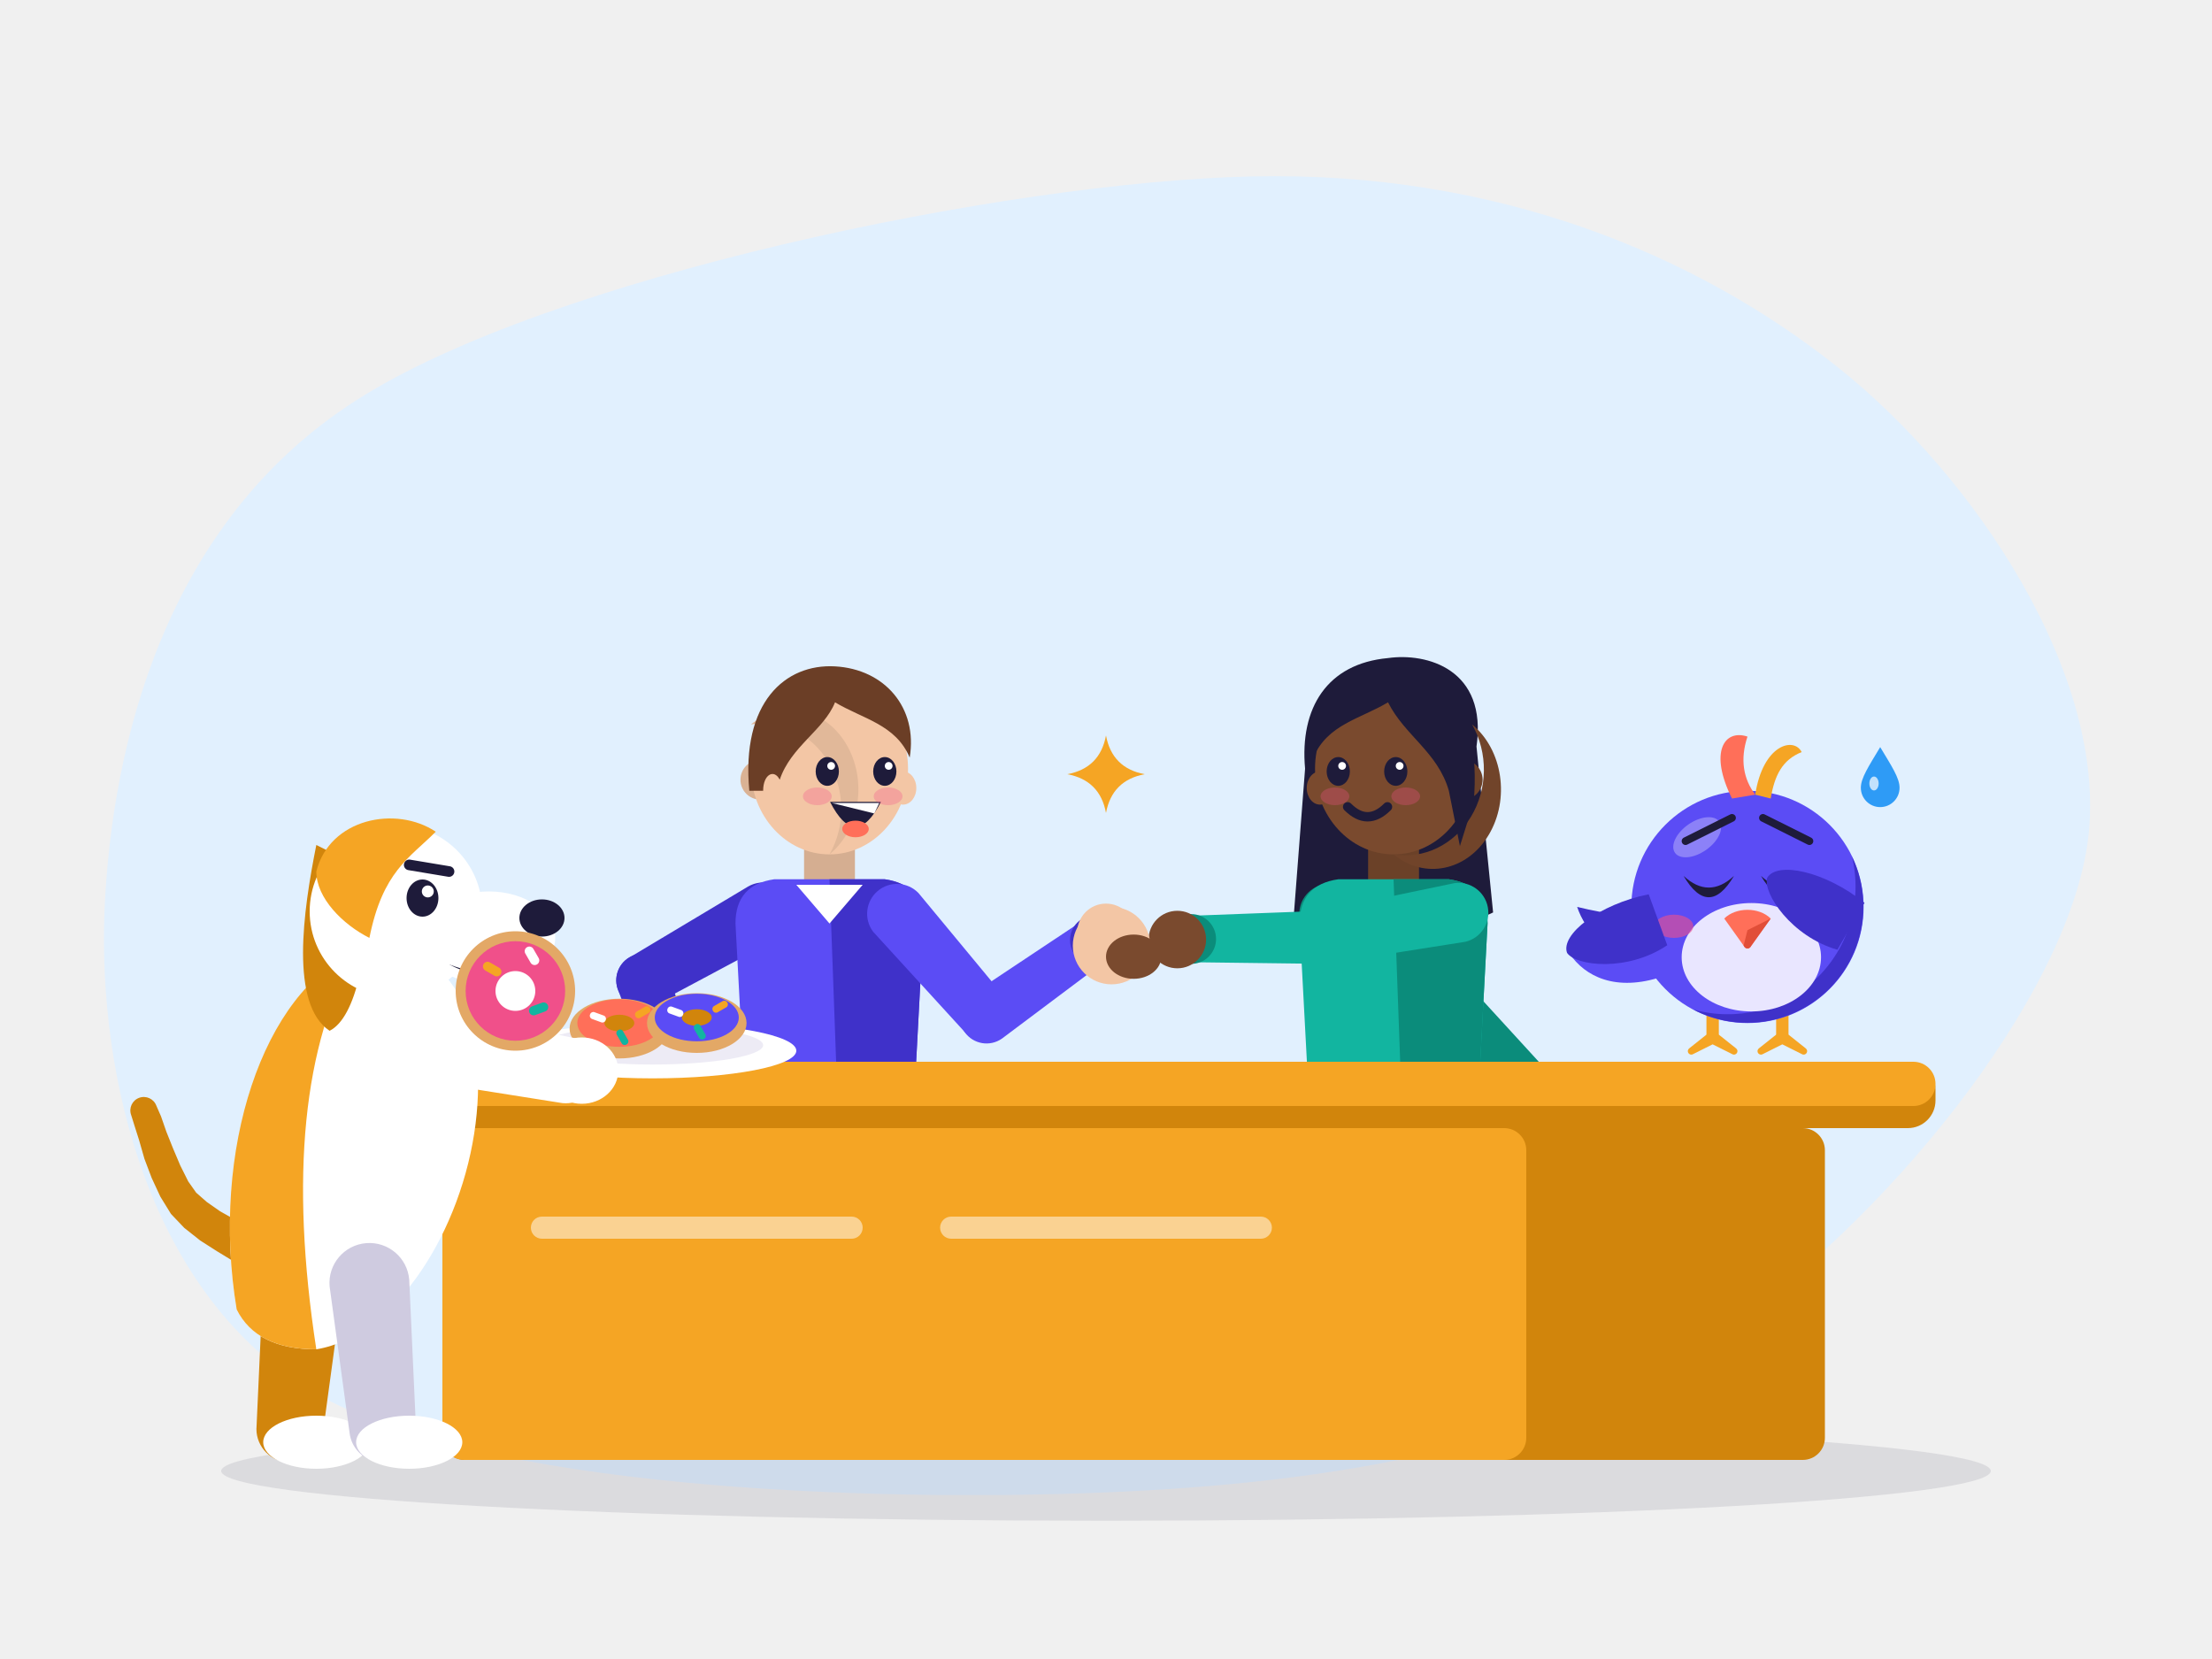
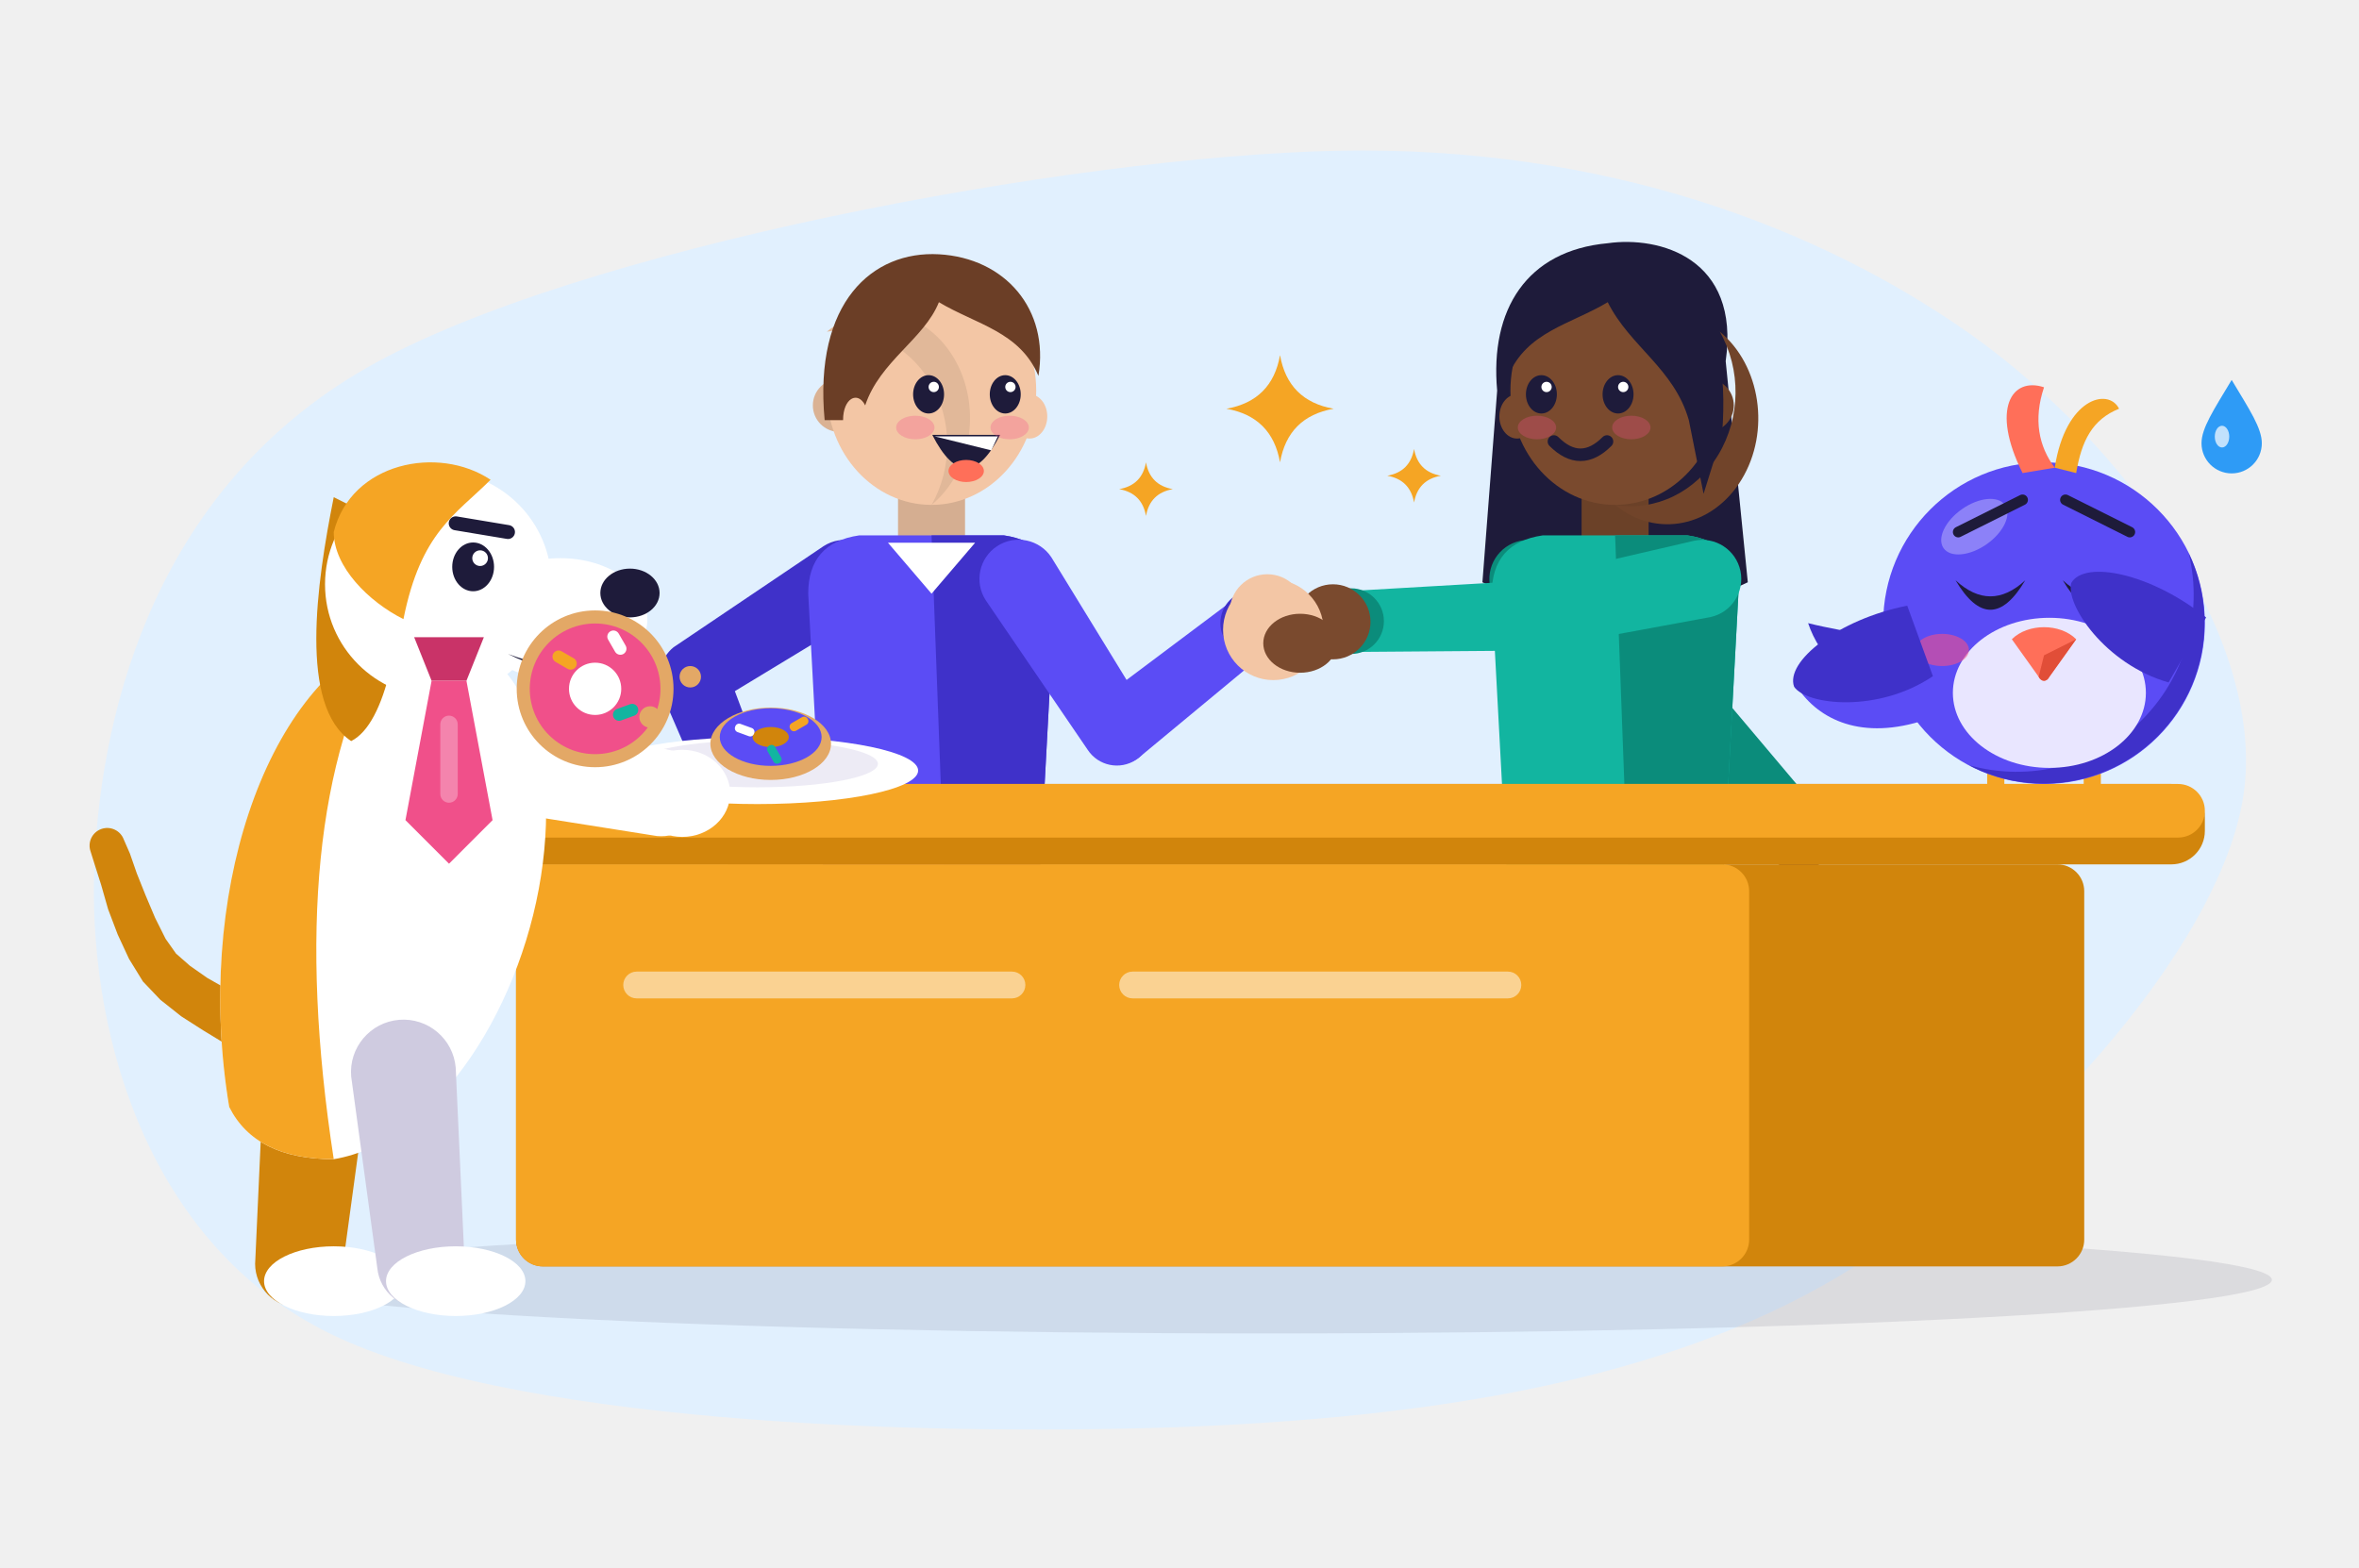
- <svg xmlns="http://www.w3.org/2000/svg" viewBox="0 0 400 300">
-   <path d="M377.6 151.7C373.9 181 339.9 222 310.2 241.7C280.5 261.4 241.7 268.2 199.4 269.9C157.2 271.6 86.9 269.3 56.8 251.8C26.8 234.2 17.7 194.5 18.9 164.6C20.2 134.7 29.8 94.5 64.4 72.4C98.9 50.2 181.7 32.9 226.4 31.9C271 30.9 307 46.3 332.2 66.3C357.4 86.3 381.2 122.5 377.6 151.7Z" fill="#E1F0FE" />
-   <ellipse cx="200" cy="266" rx="160" ry="9" fill="#1E1B3A" opacity="0.1" />
-   <g transform="translate(150 139)" />
-   <path d="M135.3 160.3L113.9 173.1A4.8 4.8 0 0 0 118.6 181.5L140.7 169.7A5.4 5.4 0 0 0 135.3 160.3Z" fill="#3F31C9" />
-   <path d="M111.7 178.8L120 201.4A4.2 4.2 0 0 0 128 198.6L120.8 175.7A4.8 4.8 0 0 0 111.7 178.8Z" fill="#3F31C9" />
-   <circle cx="124" cy="200" r="4.5" fill="#3F31C9" />
-   <circle cx="124.8" cy="202.4" r="5.2" fill="#D5AE91" />
-   <path d="M143 221.5L157 221.5A7.5 7.5 0 0 0 157 206.5L143 206.5A7.5 7.5 0 0 0 143 221.5Z" fill="#1E1B3A" />
-   <path d="M154.6 164L154.6 150A4.6 4.6 0 0 0 145.4 150L145.4 164A4.6 4.6 0 0 0 154.6 164Z" fill="#D5AE91" />
-   <path d="M135.5 214L133 167Q133 160 140 159L160 159Q167 160 167 167L164.5 214Q150 217 135.5 214Z" fill="#5B4CF5" />
-   <path d="M152 214L150 159L160 159Q167 160 167 167L164.5 214Q154 217 152 214Z" fill="#3F31C9" />
-   <path d="M144 160L156 160L150 167Z" fill="#FFFFFF" />
-   <g transform="translate(150 139)">
+ <svg xmlns="http://www.w3.org/2000/svg" viewBox="11 75 352 234">
+   <path d="M345.8 193.4C342.5 216.8 312.1 249.6 285.5 265.4C259 281.2 224.3 286.6 186.5 288C148.7 289.3 85.9 287.5 59 273.4C32.1 259.4 24 227.6 25.1 203.7C26.2 179.8 34.8 147.6 65.7 129.9C96.6 112.2 170.7 98.3 210.6 97.5C250.5 96.7 282.6 109 305.2 125C327.7 141 349.1 170 345.8 193.4Z" fill="#E1F0FE" />
+   <ellipse cx="200" cy="266" rx="150" ry="8" fill="#1E1B3A" opacity="0.1" />
+   <g transform="translate(150 133.3) scale(1.1)" />
+   <path d="M133.9 156.5L111.5 171.6A5.2 5.2 0 0 0 117.1 180.3L140.2 166.3A5.8 5.8 0 0 0 133.9 156.5Z" fill="#3F31C9" />
+   <path d="M109.5 177.9L119.8 201.7A4.5 4.5 0 0 0 128.2 198.3L119.1 174A5.2 5.2 0 0 0 109.5 177.9Z" fill="#3F31C9" />
+   <circle cx="124" cy="200" r="4.9" fill="#3F31C9" />
+   <circle cx="125" cy="202.5" r="5.6" fill="#D5AE91" />
+   <path d="M142.4 222.1L157.6 222.1A8.1 8.1 0 0 0 157.6 205.9L142.4 205.9A8.1 8.1 0 0 0 142.4 222.1Z" fill="#1E1B3A" />
+   <path d="M155 160.3L155 145.2A5 5 0 0 0 145 145.2L145 160.3A5 5 0 0 0 155 160.3Z" fill="#D5AE91" />
+   <path d="M134.3 214L131.6 163.6Q131.6 156 139.2 154.9L160.8 154.9Q168.4 156 168.4 163.6L165.7 214Q150 217.2 134.3 214Z" fill="#5B4CF5" />
+   <path d="M152.2 214L150 154.9L160.8 154.9Q168.4 156 168.4 163.6L165.7 214Q154.3 217.2 152.2 214Z" fill="#3F31C9" />
+   <path d="M143.5 156L156.5 156L150 163.6Z" fill="#FFFFFF" />
+   <g transform="translate(150 133.3) scale(1.1)">
    <circle cx="-12.5" cy="2" r="3.6" fill="#DAB294" />
    <ellipse cx="0" cy="0" rx="14.2" ry="15.5" fill="#F3C6A5" />
    <path d="M-14.2 -8A14.2 15.5 0 0 1 0 15.5A12 14 0 0 0 -14.2 -8Z" fill="#E1B899" />
    <ellipse cx="13.3" cy="3.5" rx="2.4" ry="3" fill="#F3C6A5" />
    <ellipse cx="-0.4" cy="0.5" rx="2.1" ry="2.6" fill="#1E1B3A" />
    <circle cx="0.3" cy="-0.5" r="0.7" fill="#FFFFFF" />
    <ellipse cx="10" cy="0.5" rx="2.1" ry="2.6" fill="#1E1B3A" />
    <circle cx="10.7" cy="-0.5" r="0.7" fill="#FFFFFF" />
    <path d="M0.1 6Q4.7 15 9.3 6Z" fill="#1E1B3A" />
    <path d="M0.4 6.2L9 6.2L8.1 8.1Z" fill="#FFFFFF" />
    <ellipse cx="4.7" cy="10.9" rx="2.4" ry="1.5" fill="#FF6F59" />
    <ellipse cx="-2.2" cy="5" rx="2.6" ry="1.6" fill="#F0508A" opacity="0.3" />
    <ellipse cx="10.6" cy="5" rx="2.6" ry="1.6" fill="#F0508A" opacity="0.3" />
    <g transform="scale(1 1)">
      <path d="M-14.5 4C-16-12-8-19 1-18.5C10-18 16-11 14.5-2C12-8 6-9 1-12C-1-7-7-4-9 2C-10 0-12 1-12 4Z" fill="#6B3E26" />
    </g>
  </g>
-   <path d="M157.9 168.5L174.8 187A4.8 4.8 0 0 0 182 180.7L166.1 161.5A5.4 5.4 0 0 0 157.9 168.5Z" fill="#5B4CF5" />
-   <path d="M181.2 187.8L200.4 173.4A4.2 4.2 0 0 0 195.6 166.6L175.6 179.9A4.8 4.8 0 0 0 181.2 187.8Z" fill="#5B4CF5" />
-   <circle cx="198" cy="170" r="4.5" fill="#3F31C9" />
-   <circle cx="200" cy="168.6" r="5.2" fill="#F3C6A5" />
-   <g transform="translate(252 139)">
+   <path d="M158.1 164.6L173.3 186.9A5.2 5.2 0 0 0 182 181.2L167.9 158.2A5.8 5.8 0 0 0 158.1 164.6Z" fill="#5B4CF5" />
+   <path d="M180.9 188.1L200.8 171.6A4.5 4.5 0 0 0 195.2 164.4L174.4 180A5.2 5.2 0 0 0 180.9 188.1Z" fill="#5B4CF5" />
+   <circle cx="198" cy="168" r="4.9" fill="#3F31C9" />
+   <circle cx="200.1" cy="166.3" r="5.6" fill="#F3C6A5" />
+   <g transform="translate(252 133.3) scale(1.1)">
    <g transform="scale(-1 1)">
      <path d="M-15-4C-17-18-6-21 1-20C12-19 17-11 16 0L18 26C10 30-10 30-18 26Z" fill="#1E1B3A" />
    </g>
  </g>
-   <path d="M236.9 169.4L257.5 183.4A4.8 4.8 0 0 0 263.1 175.6L243.1 160.6A5.4 5.4 0 0 0 236.9 169.4Z" fill="#0B8C7B" />
-   <path d="M256.9 182.9L273.9 199.8A4.2 4.2 0 0 0 280 193.9L263.8 176.2A4.8 4.8 0 0 0 256.9 182.9Z" fill="#0B8C7B" />
-   <circle cx="277" cy="196.8" r="4.5" fill="#0B8C7B" />
-   <circle cx="278.7" cy="198.6" r="5.2" fill="#6B4128" />
-   <path d="M245 221.5L259 221.5A7.5 7.5 0 0 0 259 206.5L245 206.5A7.5 7.5 0 0 0 245 221.5Z" fill="#1E1B3A" />
-   <path d="M256.6 164L256.6 150A4.6 4.6 0 0 0 247.4 150L247.4 164A4.6 4.6 0 0 0 256.6 164Z" fill="#6B4128" />
-   <path d="M237.5 214L235 167Q235 160 242 159L262 159Q269 160 269 167L266.5 214Q252 217 237.5 214Z" fill="#12B5A0" />
-   <path d="M254 214L252 159L262 159Q269 160 269 167L266.5 214Q256 217 254 214Z" fill="#0B8C7B" />
-   <g transform="translate(252 139)">
+   <path d="M235.5 166L257.2 182A5.2 5.2 0 0 0 263.6 173.8L242.6 156.8A5.8 5.8 0 0 0 235.5 166Z" fill="#0B8C7B" />
+   <path d="M256.5 181.3L274.2 200.3A4.5 4.5 0 0 0 281 194.3L264.3 174.5A5.2 5.2 0 0 0 256.5 181.3Z" fill="#0B8C7B" />
+   <circle cx="277.6" cy="197.3" r="4.9" fill="#0B8C7B" />
+   <circle cx="279.4" cy="199.3" r="5.6" fill="#6B4128" />
+   <path d="M244.4 222.1L259.6 222.1A8.1 8.1 0 0 0 259.6 205.9L244.4 205.9A8.1 8.1 0 0 0 244.4 222.1Z" fill="#1E1B3A" />
+   <path d="M257 160.3L257 145.2A5 5 0 0 0 247 145.2L247 160.3A5 5 0 0 0 257 160.3Z" fill="#6B4128" />
+   <path d="M236.3 214L233.6 163.6Q233.6 156 241.2 154.9L262.8 154.9Q270.4 156 270.4 163.6L267.7 214Q252 217.2 236.3 214Z" fill="#12B5A0" />
+   <path d="M254.2 214L252 154.9L262.8 154.9Q270.4 156 270.4 163.6L267.7 214Q256.3 217.2 254.2 214Z" fill="#0B8C7B" />
+   <g transform="translate(252 133.3) scale(1.1)">
    <circle cx="12.5" cy="2" r="3.6" fill="#6D4229" />
    <ellipse cx="0" cy="0" rx="14.2" ry="15.5" fill="#7A4A2E" />
    <path d="M14.2 -8A14.2 15.5 0 0 1 0 15.5A12 14 0 0 0 14.2 -8Z" fill="#71442A" />
    <ellipse cx="-13.3" cy="3.5" rx="2.4" ry="3" fill="#7A4A2E" />
    <ellipse cx="-10" cy="0.5" rx="2.1" ry="2.6" fill="#1E1B3A" />
    <circle cx="-9.3" cy="-0.5" r="0.7" fill="#FFFFFF" />
    <ellipse cx="0.4" cy="0.5" rx="2.1" ry="2.6" fill="#1E1B3A" />
    <circle cx="1.1" cy="-0.5" r="0.7" fill="#FFFFFF" />
    <path d="M-8.3 6.9Q-4.7 10.5 -1.1 6.9" fill="none" stroke="#1E1B3A" stroke-width="1.7" stroke-linecap="round" stroke-linejoin="round" />
    <ellipse cx="-10.6" cy="5" rx="2.6" ry="1.6" fill="#F0508A" opacity="0.3" />
    <ellipse cx="2.2" cy="5" rx="2.6" ry="1.6" fill="#F0508A" opacity="0.3" />
    <g transform="scale(-1 1)">
      <path d="M-14.5 6C-16-12-8-19 1-18.5C10-18 16-11 14.5-2C12-8 6-9 1-12C-2-6-8-3-10 4L-12 14Z" fill="#1E1B3A" />
    </g>
  </g>
-   <path d="M263 159.7L238.5 164.8A4.8 4.8 0 0 0 240.3 174.2L265 170.3A5.4 5.4 0 0 0 263 159.7Z" fill="#12B5A0" />
-   <path d="M239.3 164.7L215.4 165.6A4.2 4.2 0 0 0 215.5 174L239.5 174.3A4.8 4.8 0 0 0 239.3 164.7Z" fill="#12B5A0" />
-   <circle cx="215.4" cy="169.8" r="4.5" fill="#0B8C7B" />
-   <circle cx="212.9" cy="169.9" r="5.2" fill="#7A4A2E" />
-   <circle cx="201" cy="171" r="7" fill="#F3C6A5" />
-   <ellipse cx="205" cy="173" rx="5" ry="4" fill="#7A4A2E" />
-   <path d="M200 133Q201.1 138.9 207 140Q201.1 141.1 200 147Q198.9 141.1 193 140Q198.9 138.9 200 133Z" fill="#F5A524" />
-   <rect x="60" y="192" width="290" height="12" rx="5" fill="#D1850C" />
-   <rect x="60" y="192" width="290" height="8" rx="4" fill="#F5A524" />
-   <rect x="80" y="204" width="250" height="60" rx="4" fill="#D1850C" />
-   <rect x="80" y="204" width="196" height="60" rx="4" fill="#F5A524" />
-   <rect x="96" y="220" width="60" height="4" rx="2" fill="#FFFFFF" opacity="0.5" />
-   <rect x="170" y="220" width="60" height="4" rx="2" fill="#FFFFFF" opacity="0.5" />
-   <ellipse cx="118" cy="190" rx="26" ry="5" fill="#FFFFFF" />
-   <ellipse cx="118" cy="189" rx="20" ry="3.5" fill="#EDEBF5" />
-   <g transform="translate(112 186)">
-     <ellipse cx="0" cy="0" rx="9" ry="5.4" fill="#E3A866" />
-     <ellipse cx="0" cy="-1" rx="7.6" ry="4.3" fill="#FF6F59" />
-     <ellipse cx="0" cy="-1" rx="2.7" ry="1.5" fill="#D1850C" />
-     <rect x="-5.4" y="-2.7" width="3" height="1.3" rx="0.6" fill="#FFFFFF" transform="rotate(20 -3.9 -2)" />
-     <rect x="2.7" y="-3.6" width="3" height="1.3" rx="0.6" fill="#F5A524" transform="rotate(-30 4.2 -3)" />
-     <rect x="-1" y="0.9" width="3" height="1.3" rx="0.6" fill="#12B5A0" transform="rotate(60 0.5 1.6)" />
-   </g>
-   <g transform="translate(126 185)">
+   <path d="M263.8 155.7L237.5 161.8A5.2 5.2 0 0 0 239.6 172L266.2 167.1A5.8 5.8 0 0 0 263.8 155.7Z" fill="#12B5A0" />
+   <path d="M238.4 161.7L212.5 163.2A4.5 4.5 0 0 0 212.8 172.3L238.7 172.1A5.2 5.2 0 0 0 238.4 161.7Z" fill="#12B5A0" />
+   <circle cx="212.6" cy="167.7" r="4.9" fill="#0B8C7B" />
+   <circle cx="209.9" cy="167.8" r="5.6" fill="#7A4A2E" />
+   <circle cx="201" cy="169" r="7.5" fill="#F3C6A5" />
+   <ellipse cx="205" cy="171" rx="5.5" ry="4.4" fill="#7A4A2E" />
+   <path d="M202 128Q203.2 134.8 210 136Q203.2 137.2 202 144Q200.8 137.2 194 136Q200.8 134.8 202 128Z" fill="#F5A524" />
+   <path d="M182 144Q182.6 147.4 186 148Q182.6 148.6 182 152Q181.4 148.6 178 148Q181.4 147.4 182 144Z" fill="#F5A524" />
+   <path d="M222 142Q222.6 145.4 226 146Q222.6 146.6 222 150Q221.4 146.6 218 146Q221.4 145.4 222 142Z" fill="#F5A524" />
+   <rect x="70" y="192" width="270" height="12" rx="5" fill="#D1850C" />
+   <rect x="70" y="192" width="270" height="8" rx="4" fill="#F5A524" />
+   <rect x="88" y="204" width="234" height="60" rx="4" fill="#D1850C" />
+   <rect x="88" y="204" width="184" height="60" rx="4" fill="#F5A524" />
+   <rect x="104" y="220" width="60" height="4" rx="2" fill="#FFFFFF" opacity="0.5" />
+   <rect x="178" y="220" width="60" height="4" rx="2" fill="#FFFFFF" opacity="0.5" />
+   <ellipse cx="124" cy="190" rx="24" ry="5" fill="#FFFFFF" />
+   <ellipse cx="124" cy="189" rx="18" ry="3.5" fill="#EDEBF5" />
+   <g transform="translate(126 186)">
    <ellipse cx="0" cy="0" rx="9" ry="5.4" fill="#E3A866" />
    <ellipse cx="0" cy="-1" rx="7.6" ry="4.3" fill="#5B4CF5" />
    <ellipse cx="0" cy="-1" rx="2.7" ry="1.5" fill="#D1850C" />
    <rect x="-5.4" y="-2.7" width="3" height="1.3" rx="0.6" fill="#FFFFFF" transform="rotate(20 -3.9 -2)" />
    <rect x="2.7" y="-3.6" width="3" height="1.3" rx="0.6" fill="#F5A524" transform="rotate(-30 4.2 -3)" />
    <rect x="-1" y="0.9" width="3" height="1.3" rx="0.6" fill="#12B5A0" transform="rotate(60 0.5 1.6)" />
  </g>
-   <g transform="translate(62 196) scale(1.2)">
+   <g transform="translate(66 196) scale(1.3)">
    <path d="M-10.5 23.4 -12 22.6 -14 21.7 -16.2 20.5 -18.5 19.2 -20.5 17.8 -22.1 16.4 -23.3 14.7 -24.5 12.3 -25.6 9.7 -26.6 7.2 -27.4 4.9 -28.1 3.3A2 2 0 0 0 -31.9 4.7L-31.9 4.7 -31.4 6.3 -30.7 8.5 -29.9 11.3 -28.8 14.2 -27.5 17 -25.9 19.6 -23.9 21.7 -21.5 23.6 -19 25.2 -16.7 26.6 -14.8 27.7 -13.5 28.6A3 3 0 0 0 -10.5 23.4Z" fill="#D1850C" />
    <path d="M-12 29.5L-13 51.5A5 5 0 0 0 -3 52.5L0 30.5A6 6 0 0 0 -12 29.5Z" fill="#D1850C" />
    <ellipse cx="-4" cy="54" rx="8" ry="4" fill="#FFFFFF" />
    <path d="M-16 34C-20 10-12-14 4-20C16-22 22-10 20 6C18 22 8 38-4 40C-10 40-14 38-16 34Z" fill="#FFFFFF" />
    <path d="M-16 34C-20 10-12-14 2-20C-6-6-8 14-4 40C-10 40-14 38-16 34Z" fill="#F5A524" />
    <path d="M-2 30.5L1 52.5A5 5 0 0 0 11 51.5L10 29.5A6 6 0 0 0 -2 30.5Z" fill="#CFCBE0" />
    <ellipse cx="10" cy="54" rx="8" ry="4" fill="#FFFFFF" />
    <path d="M11 -0.6L33.1 2.9A5 5 0 0 0 34.9 -6.9L13 -11.4A5.5 5.5 0 0 0 11 -0.6Z" fill="#FFFFFF" />
    <ellipse cx="36" cy="-2" rx="5.5" ry="5" fill="#FFFFFF" />
    <g transform="translate(8 -26)">
      <path d="M-12-10C-14 0-16 14-10 18C-6 16-4 6-4-6Z" fill="#D1850C" />
      <circle cx="0" cy="0" r="13" fill="#FFFFFF" />
      <path d="M-12-6C-10-14 0-16 6-12C2-8-2-6-4 4C-8 2-12-2-12-6Z" fill="#F5A524" />
      <ellipse cx="14" cy="4" rx="10" ry="7" fill="#FFFFFF" />
      <ellipse cx="22" cy="1" rx="3.4" ry="2.8" fill="#1E1B3A" />
      <ellipse cx="4" cy="-2" rx="2.4" ry="2.8" fill="#1E1B3A" />
      <circle cx="4.8" cy="-3" r="0.9" fill="#FFFFFF" />
      <path d="M2-7L8-6" fill="none" stroke="#1E1B3A" stroke-width="1.6" stroke-linecap="round" stroke-linejoin="round" />
      <path d="M8 8Q16 12 22 8Q16 11 8 8Z" fill="#1E1B3A" />
      <g transform="translate(18 12)">
        <circle cx="0" cy="0" r="9" fill="#E3A866" />
        <circle cx="0" cy="0" r="7.5" fill="#F0508A" />
        <circle cx="0" cy="0" r="3" fill="#FFFFFF" />
        <rect x="-5" y="-4" width="3" height="1.4" rx="0.7" fill="#F5A524" transform="rotate(30 -3.5 -3.3)" />
        <rect x="2" y="2" width="3" height="1.4" rx="0.7" fill="#12B5A0" transform="rotate(-20 3.5 2.7)" />
        <rect x="1" y="-6" width="3" height="1.4" rx="0.7" fill="#FFFFFF" transform="rotate(60 2.5 -5.3)" />
      </g>
    </g>
  </g>
-   <g transform="translate(316 164) scale(0.7)">
+   <g transform="translate(78 174) scale(1.3)">
+     <path d="M-4-3L4-3 2 2-2 2Z" fill="#C93368" />
+     <path d="M-2 2L2 2 5 18 0 23-5 18Z" fill="#F0508A" />
+     <rect x="-1" y="6" width="2" height="10" rx="1" fill="#FFFFFF" opacity="0.3" />
+   </g>
+   <circle cx="108" cy="182" r="1.6" fill="#E3A866" />
+   <circle cx="114" cy="176" r="1.6" fill="#E3A866" />
+   <g transform="translate(316 168) scale(0.8)">
    <path d="M-22 14C-36 14-42 6-44 0C-36 2-30 2-24 6Z" fill="#3F31C9" />
    <path d="M-22 18C-34 22-42 18-46 12C-38 12-32 10-24 10Z" fill="#5B4CF5" />
    <g transform="translate(-9 25)">
      <rect x="-1.6" y="0" width="3.2" height="10" rx="1.6" fill="#F5A524" />
      <path d="M-1.6 8L-6 11.5C-7 12.3-6 13.6-5 13L0 10.5 5 13C6 13.6 7 12.3 6 11.5L1.6 8Z" fill="#F5A524" />
    </g>
    <g transform="translate(9 25)">
      <rect x="-1.6" y="0" width="3.2" height="10" rx="1.6" fill="#F5A524" />
      <path d="M-1.6 8L-6 11.5C-7 12.3-6 13.6-5 13L0 10.5 5 13C6 13.6 7 12.3 6 11.5L1.6 8Z" fill="#F5A524" />
    </g>
    <circle cx="0" cy="0" r="30" fill="#5B4CF5" />
    <path d="M27 -13A30 30 0 0 1-14 26.5A33 33 0 0 0 27-13Z" fill="#3F31C9" />
    <ellipse cx="1" cy="13" rx="18" ry="14" fill="#E9E6FF" />
    <ellipse cx="-13" cy="-18" rx="7" ry="4" fill="#FFFFFF" opacity="0.3" transform="rotate(-35 -13 -18)" />
    <path d="M-4-28C-10-40-6-46 0-44C-2-38-1-33 2-29Z" fill="#FF6F59" />
    <path d="M2-29C4-42 12-44 14-40C9-38 7-34 6-28Z" fill="#F5A524" />
    <path d="M-16.5 -8Q-10 3 -3.5 -8Q-10 -2 -16.5 -8Z" fill="#1E1B3A" />
    <path d="M3.5 -8Q10 3 16.5 -8Q10 -2 3.5 -8Z" fill="#1E1B3A" />
    <path d="M-16 -17L-4 -23" fill="none" stroke="#1E1B3A" stroke-width="2" stroke-linecap="round" stroke-linejoin="round" />
    <path d="M4 -23L16 -17" fill="none" stroke="#1E1B3A" stroke-width="2" stroke-linecap="round" stroke-linejoin="round" />
    <ellipse cx="-19" cy="5" rx="5" ry="3" fill="#F0508A" opacity="0.6" />
    <ellipse cx="19" cy="5" rx="5" ry="3" fill="#F0508A" opacity="0.6" />
    <path d="M-6 3C-3 0 3 0 6 3L1 10C0.5 11-0.5 11-1 10Z" fill="#FF6F59" />
    <path d="M0 6L6 3L1 10C0.5 11-0.5 11-1 10Z" fill="#E14E38" />
    <g transform="translate(-25 4) rotate(160)">
      <path d="M-2-7C10-10 22-4 23 0C23 5 11 9-2 7Z" fill="#3F31C9" />
    </g>
    <g transform="translate(25 4) rotate(-150)">
      <path d="M-2-7C10-10 22-4 23 0C23 5 11 9-2 7Z" fill="#3F31C9" />
    </g>
  </g>
-   <g transform="translate(340 140) scale(0.7)">
+   <g transform="translate(344 138) scale(0.9)">
    <path d="M0-7C3-2 5 1 5 3.5A5 5 0 0 1-5 3.5C-5 1-3-2 0-7Z" fill="#2E9BF6" />
    <ellipse cx="-1.6" cy="2.4" rx="1.2" ry="1.8" fill="#FFFFFF" opacity="0.7" />
  </g>
</svg>
